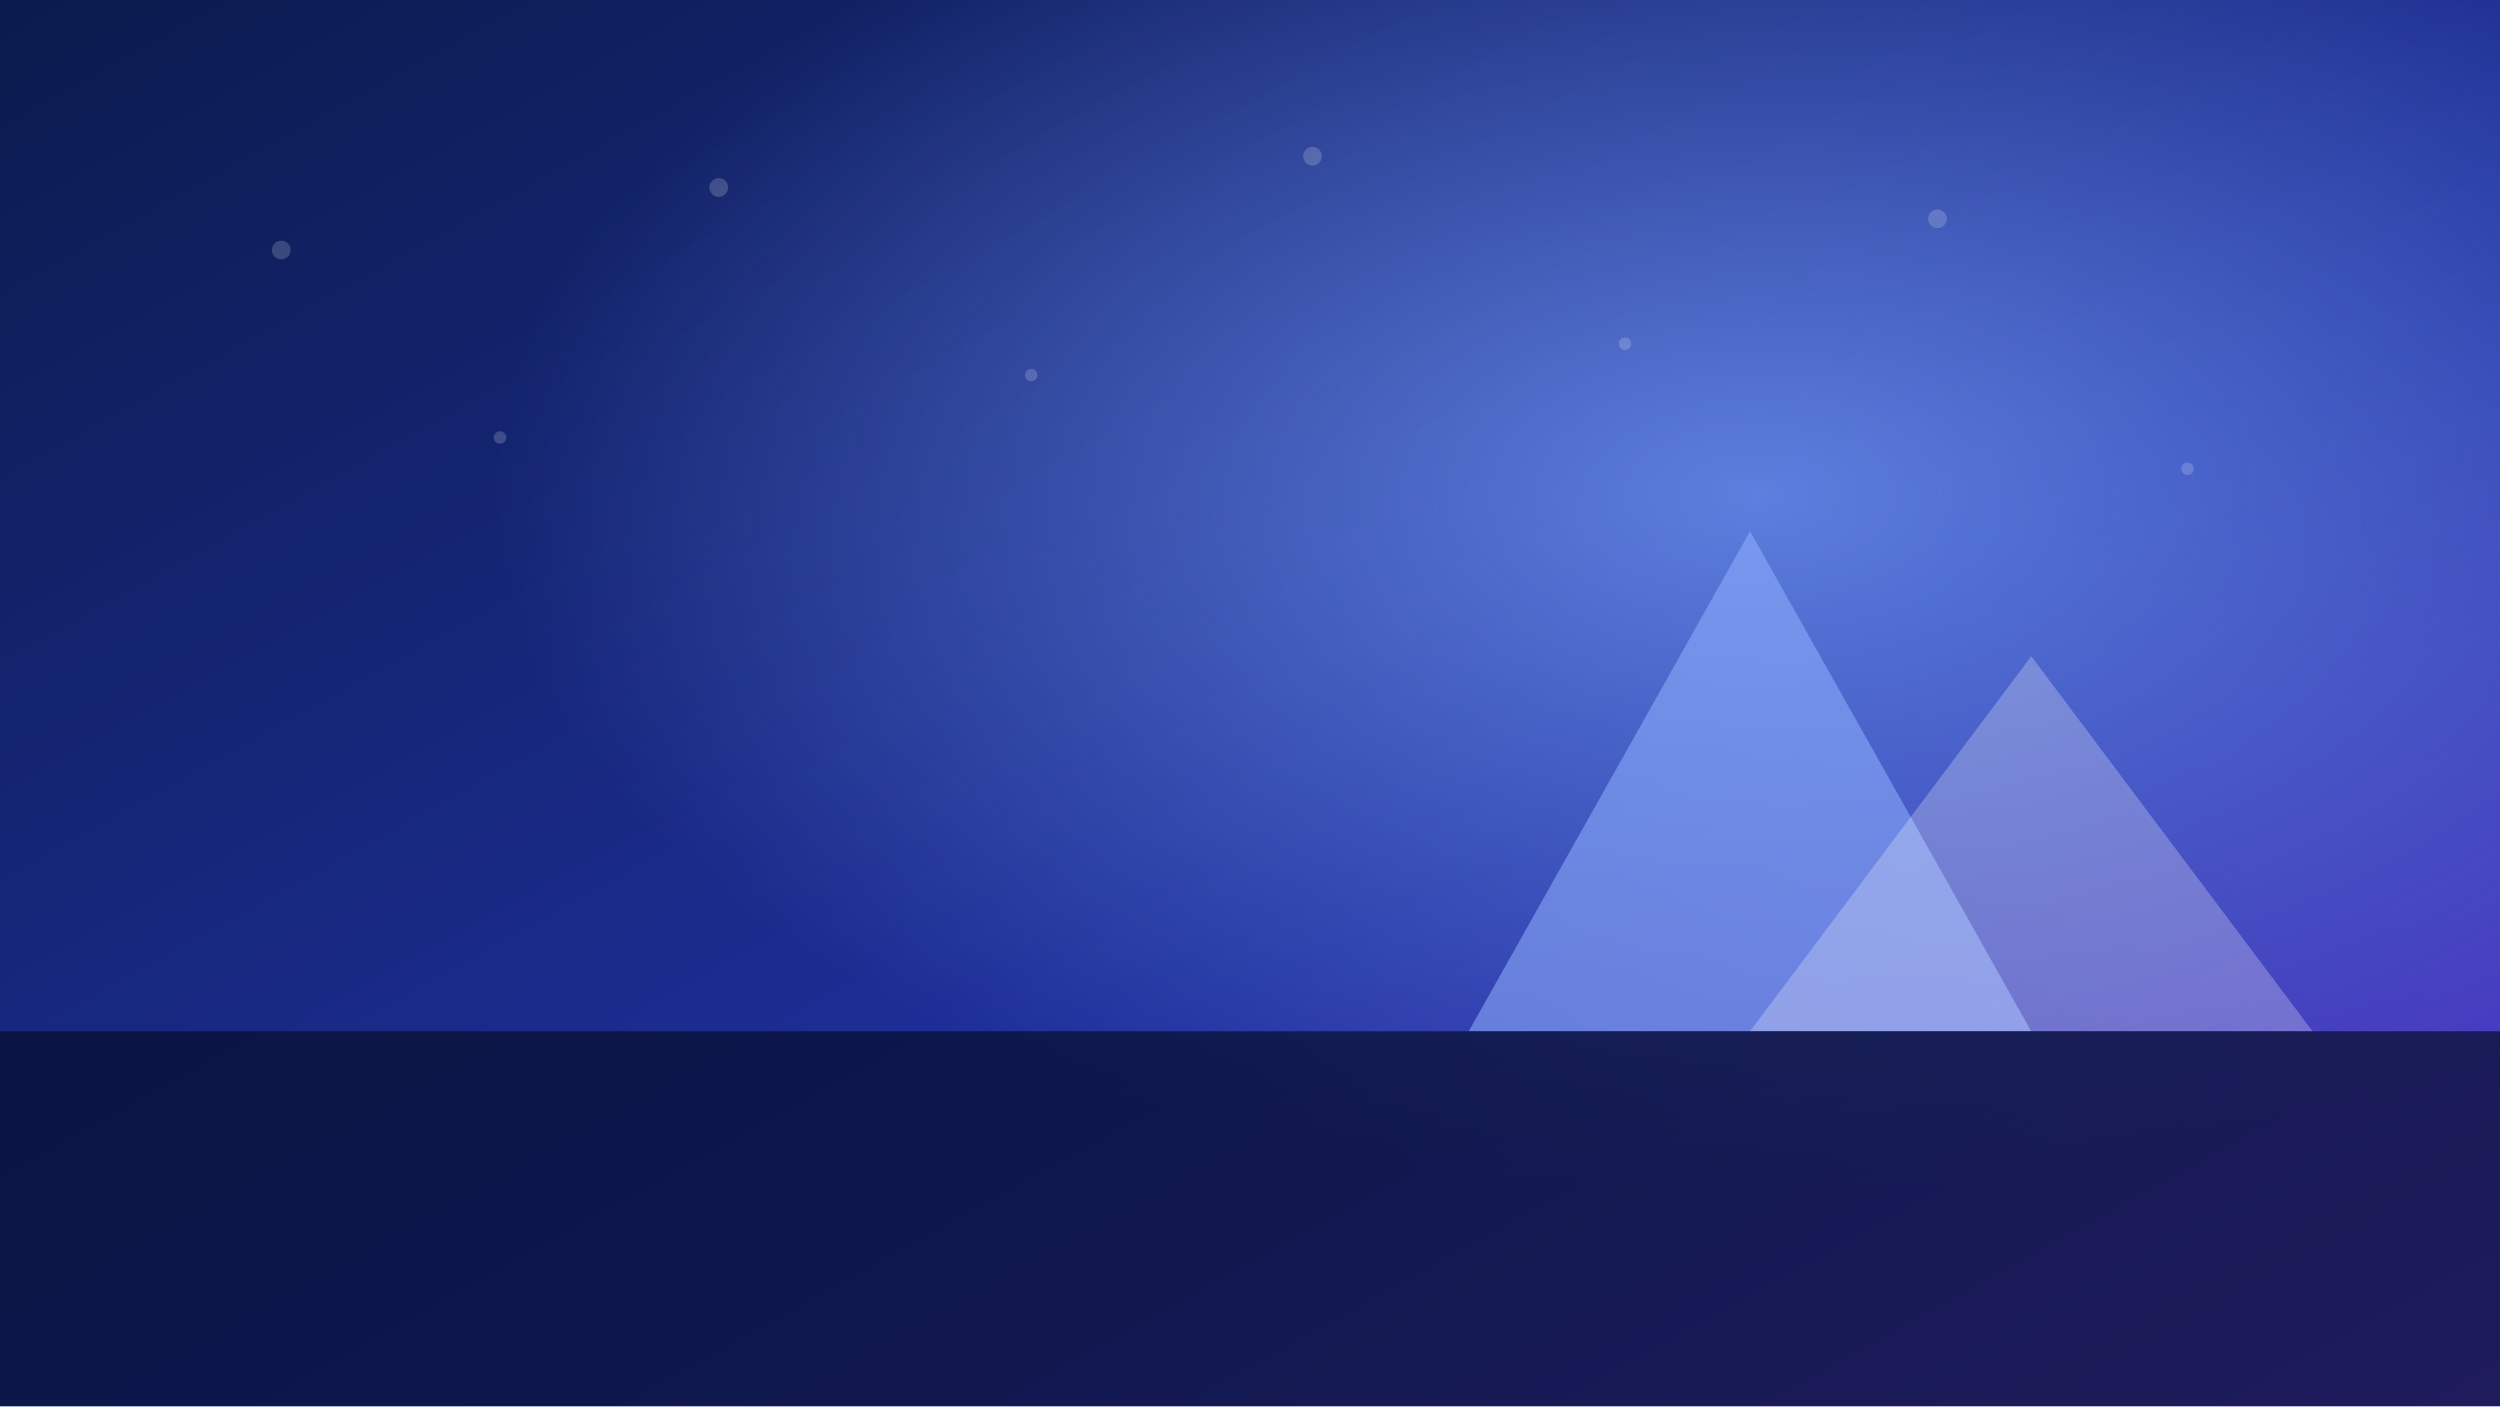
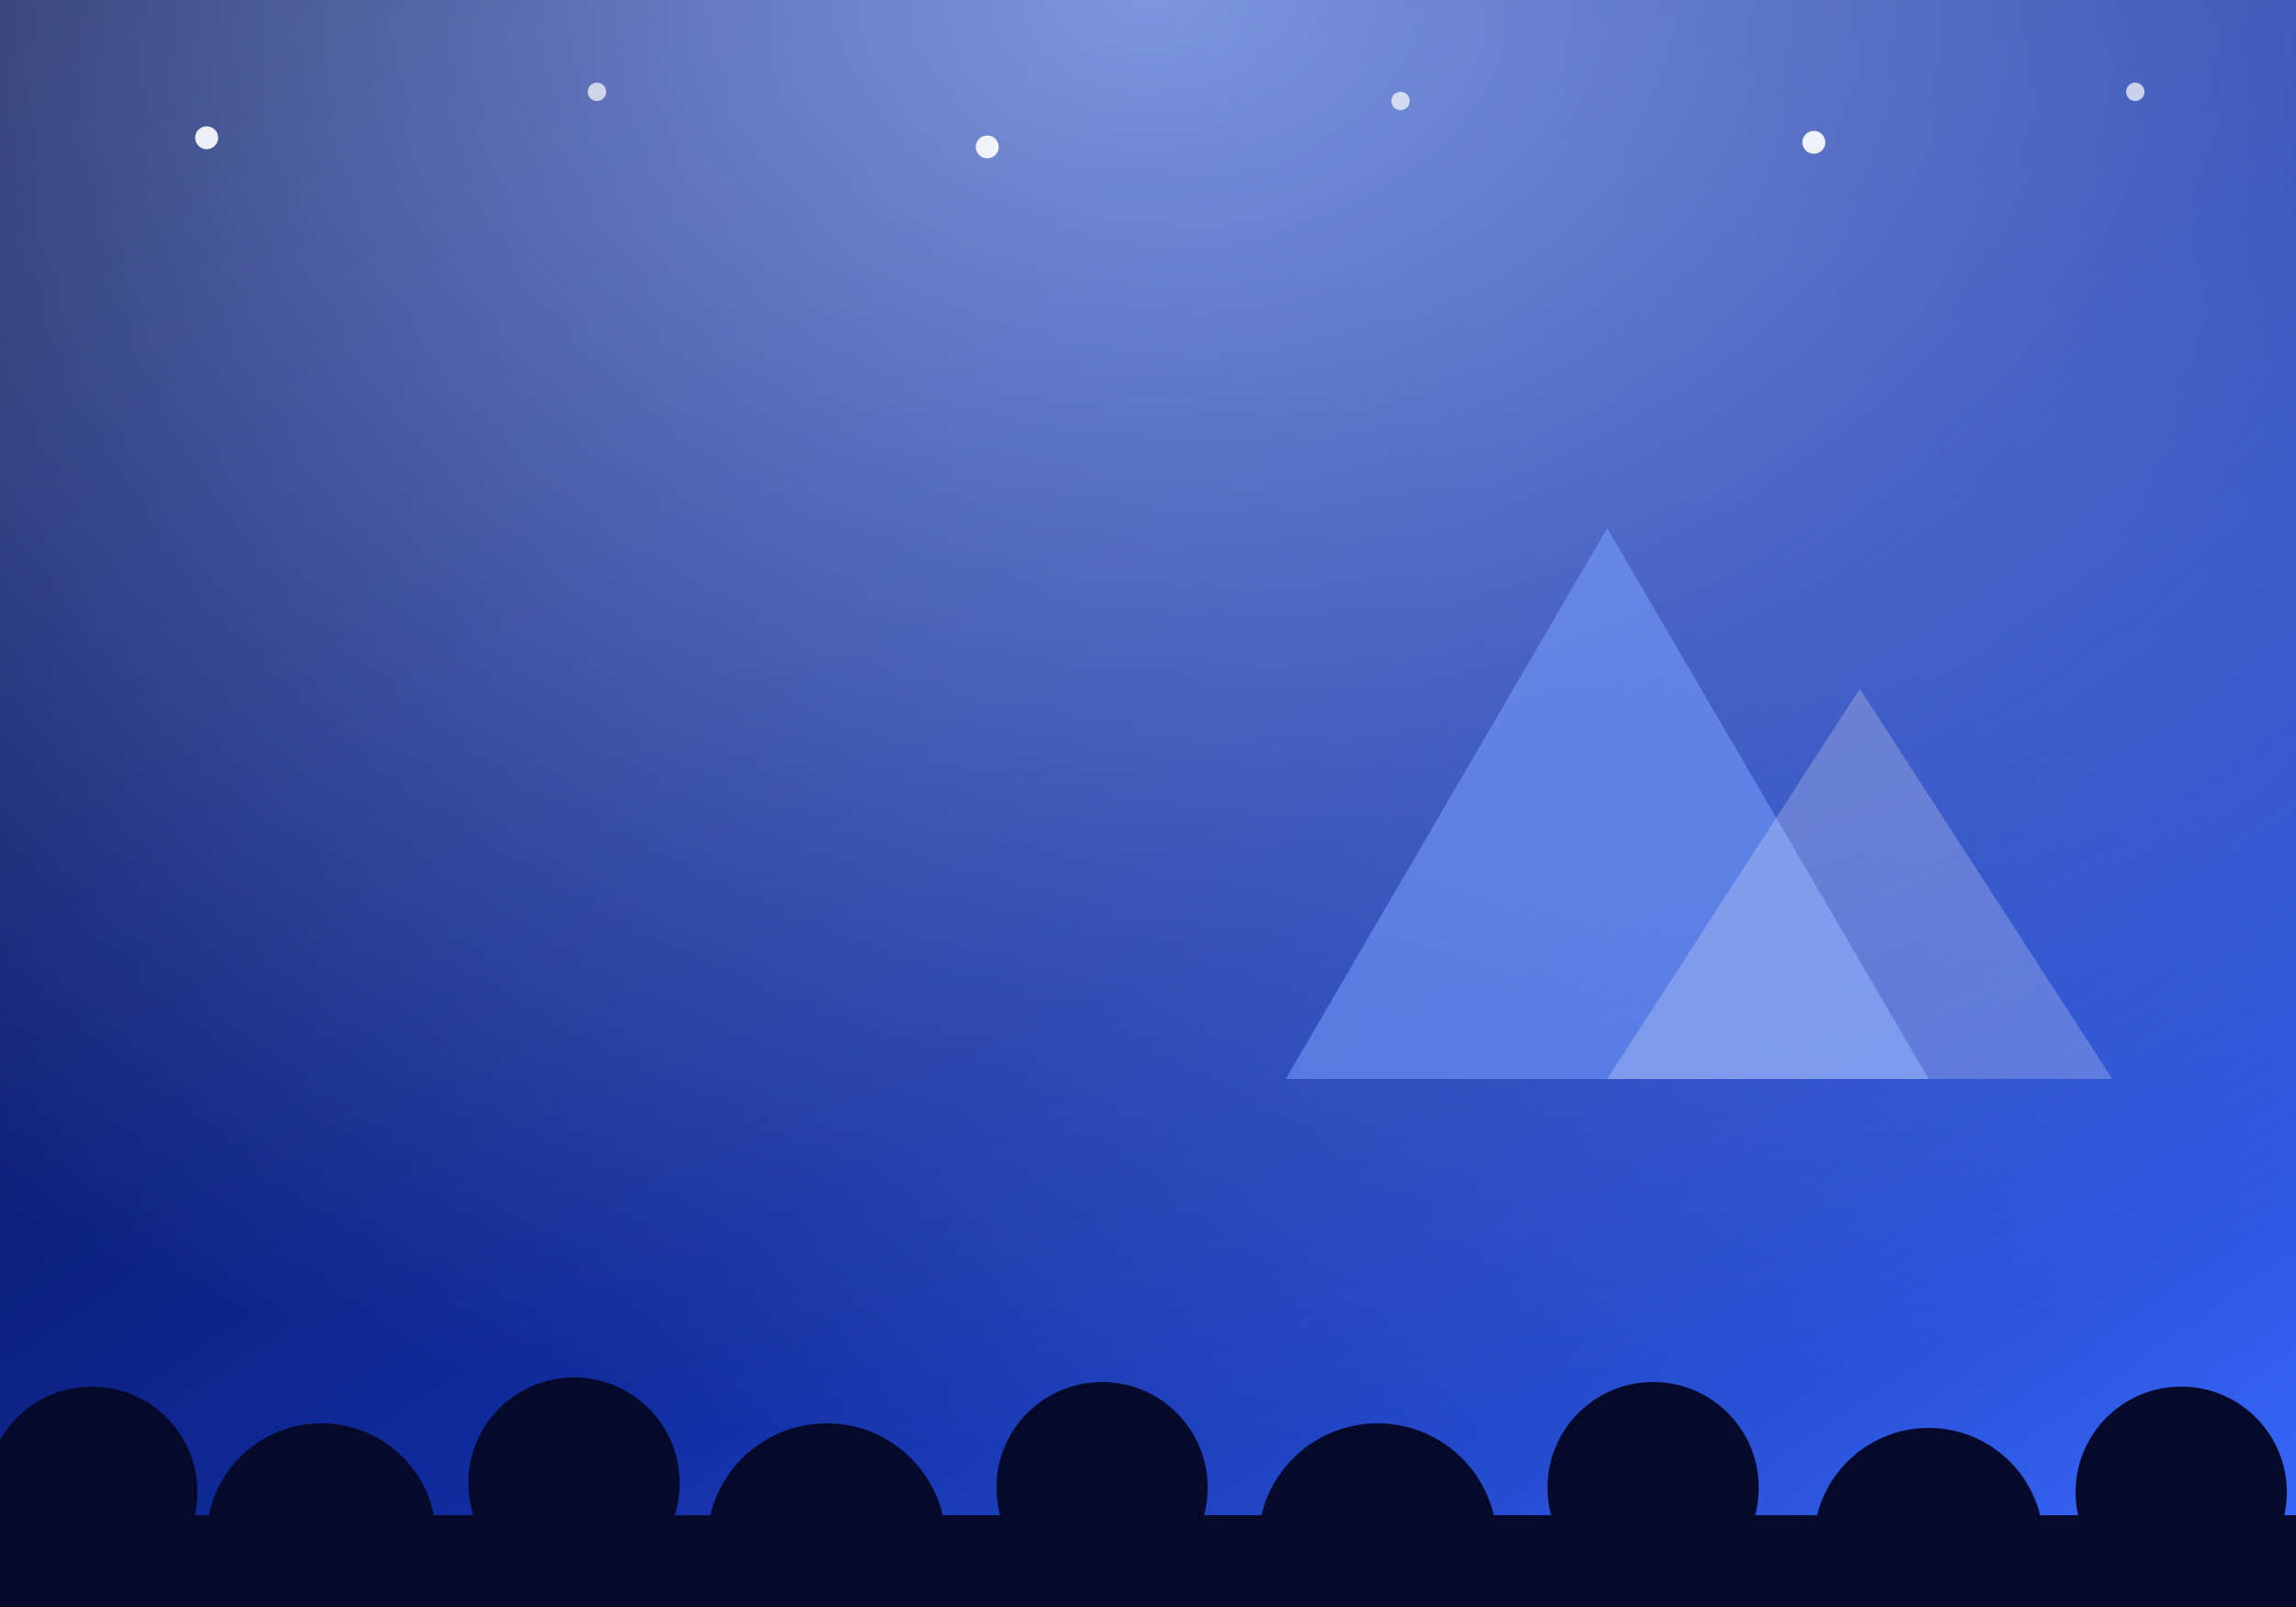
- <svg xmlns="http://www.w3.org/2000/svg" viewBox="0 0 800 450" preserveAspectRatio="xMidYMid slice">
+ <svg xmlns="http://www.w3.org/2000/svg" viewBox="0 0 1000 700" preserveAspectRatio="xMidYMid slice">
  <defs>
    <linearGradient id="g" x1="0" y1="0" x2="1" y2="1">
-       <stop offset="0" stop-color="#0b1b4d" />
-       <stop offset=".6" stop-color="#1e2f9c" />
-       <stop offset="1" stop-color="#5b3fd1" />
+       <stop offset="0" stop-color="#050a33" />
+       <stop offset=".55" stop-color="#0f2a9c" />
+       <stop offset="1" stop-color="#3a6bff" />
    </linearGradient>
-     <radialGradient id="glow" cx=".7" cy=".35" r=".5">
-       <stop offset="0" stop-color="#7aa2ff" stop-opacity=".7" />
-       <stop offset="1" stop-color="#7aa2ff" stop-opacity="0" />
+     <radialGradient id="l" cx=".5" cy="0" r=".9">
+       <stop offset="0" stop-color="#9bb6ff" stop-opacity=".8" />
+       <stop offset="1" stop-color="#9bb6ff" stop-opacity="0" />
    </radialGradient>
  </defs>
-   <rect width="800" height="450" fill="url(#g)" />
-   <rect width="800" height="450" fill="url(#glow)" />
-   <g fill="#fff" opacity=".18">
-     <circle cx="90" cy="80" r="3" />
-     <circle cx="160" cy="140" r="2" />
-     <circle cx="230" cy="60" r="3" />
-     <circle cx="330" cy="120" r="2" />
-     <circle cx="420" cy="50" r="3" />
-     <circle cx="520" cy="110" r="2" />
-     <circle cx="620" cy="70" r="3" />
-     <circle cx="700" cy="150" r="2" />
+   <rect width="1000" height="700" fill="url(#g)" />
+   <rect width="1000" height="700" fill="url(#l)" />
+   <g fill="#fff">
+     <circle cx="90" cy="60" r="5" opacity=".9" />
+     <circle cx="260" cy="40" r="4" opacity=".7" />
+     <circle cx="430" cy="64" r="5" opacity=".9" />
+     <circle cx="610" cy="44" r="4" opacity=".7" />
+     <circle cx="790" cy="62" r="5" opacity=".9" />
+     <circle cx="930" cy="40" r="4" opacity=".7" />
  </g>
-   <polygon points="470,330 560,170 650,330" fill="#8fb0ff" opacity=".55" />
-   <polygon points="560,330 650,210 740,330" fill="#fff" opacity=".25" />
-   <rect y="330" width="800" height="120" fill="#060d2b" opacity=".7" />
+   <polygon points="560,470 700,230 840,470" fill="#78a0ff" opacity=".55" />
+   <polygon points="700,470 810,300 920,470" fill="#fff" opacity=".22" />
+   <g fill="#050a2a">
+     <circle cx="40" cy="650" r="46" />
+     <circle cx="140" cy="670" r="50" />
+     <circle cx="250" cy="646" r="46" />
+     <circle cx="360" cy="672" r="52" />
+     <circle cx="480" cy="648" r="46" />
+     <circle cx="600" cy="672" r="52" />
+     <circle cx="720" cy="648" r="46" />
+     <circle cx="840" cy="672" r="50" />
+     <circle cx="950" cy="650" r="46" />
+     <rect y="660" width="1000" height="40" />
+   </g>
</svg>
